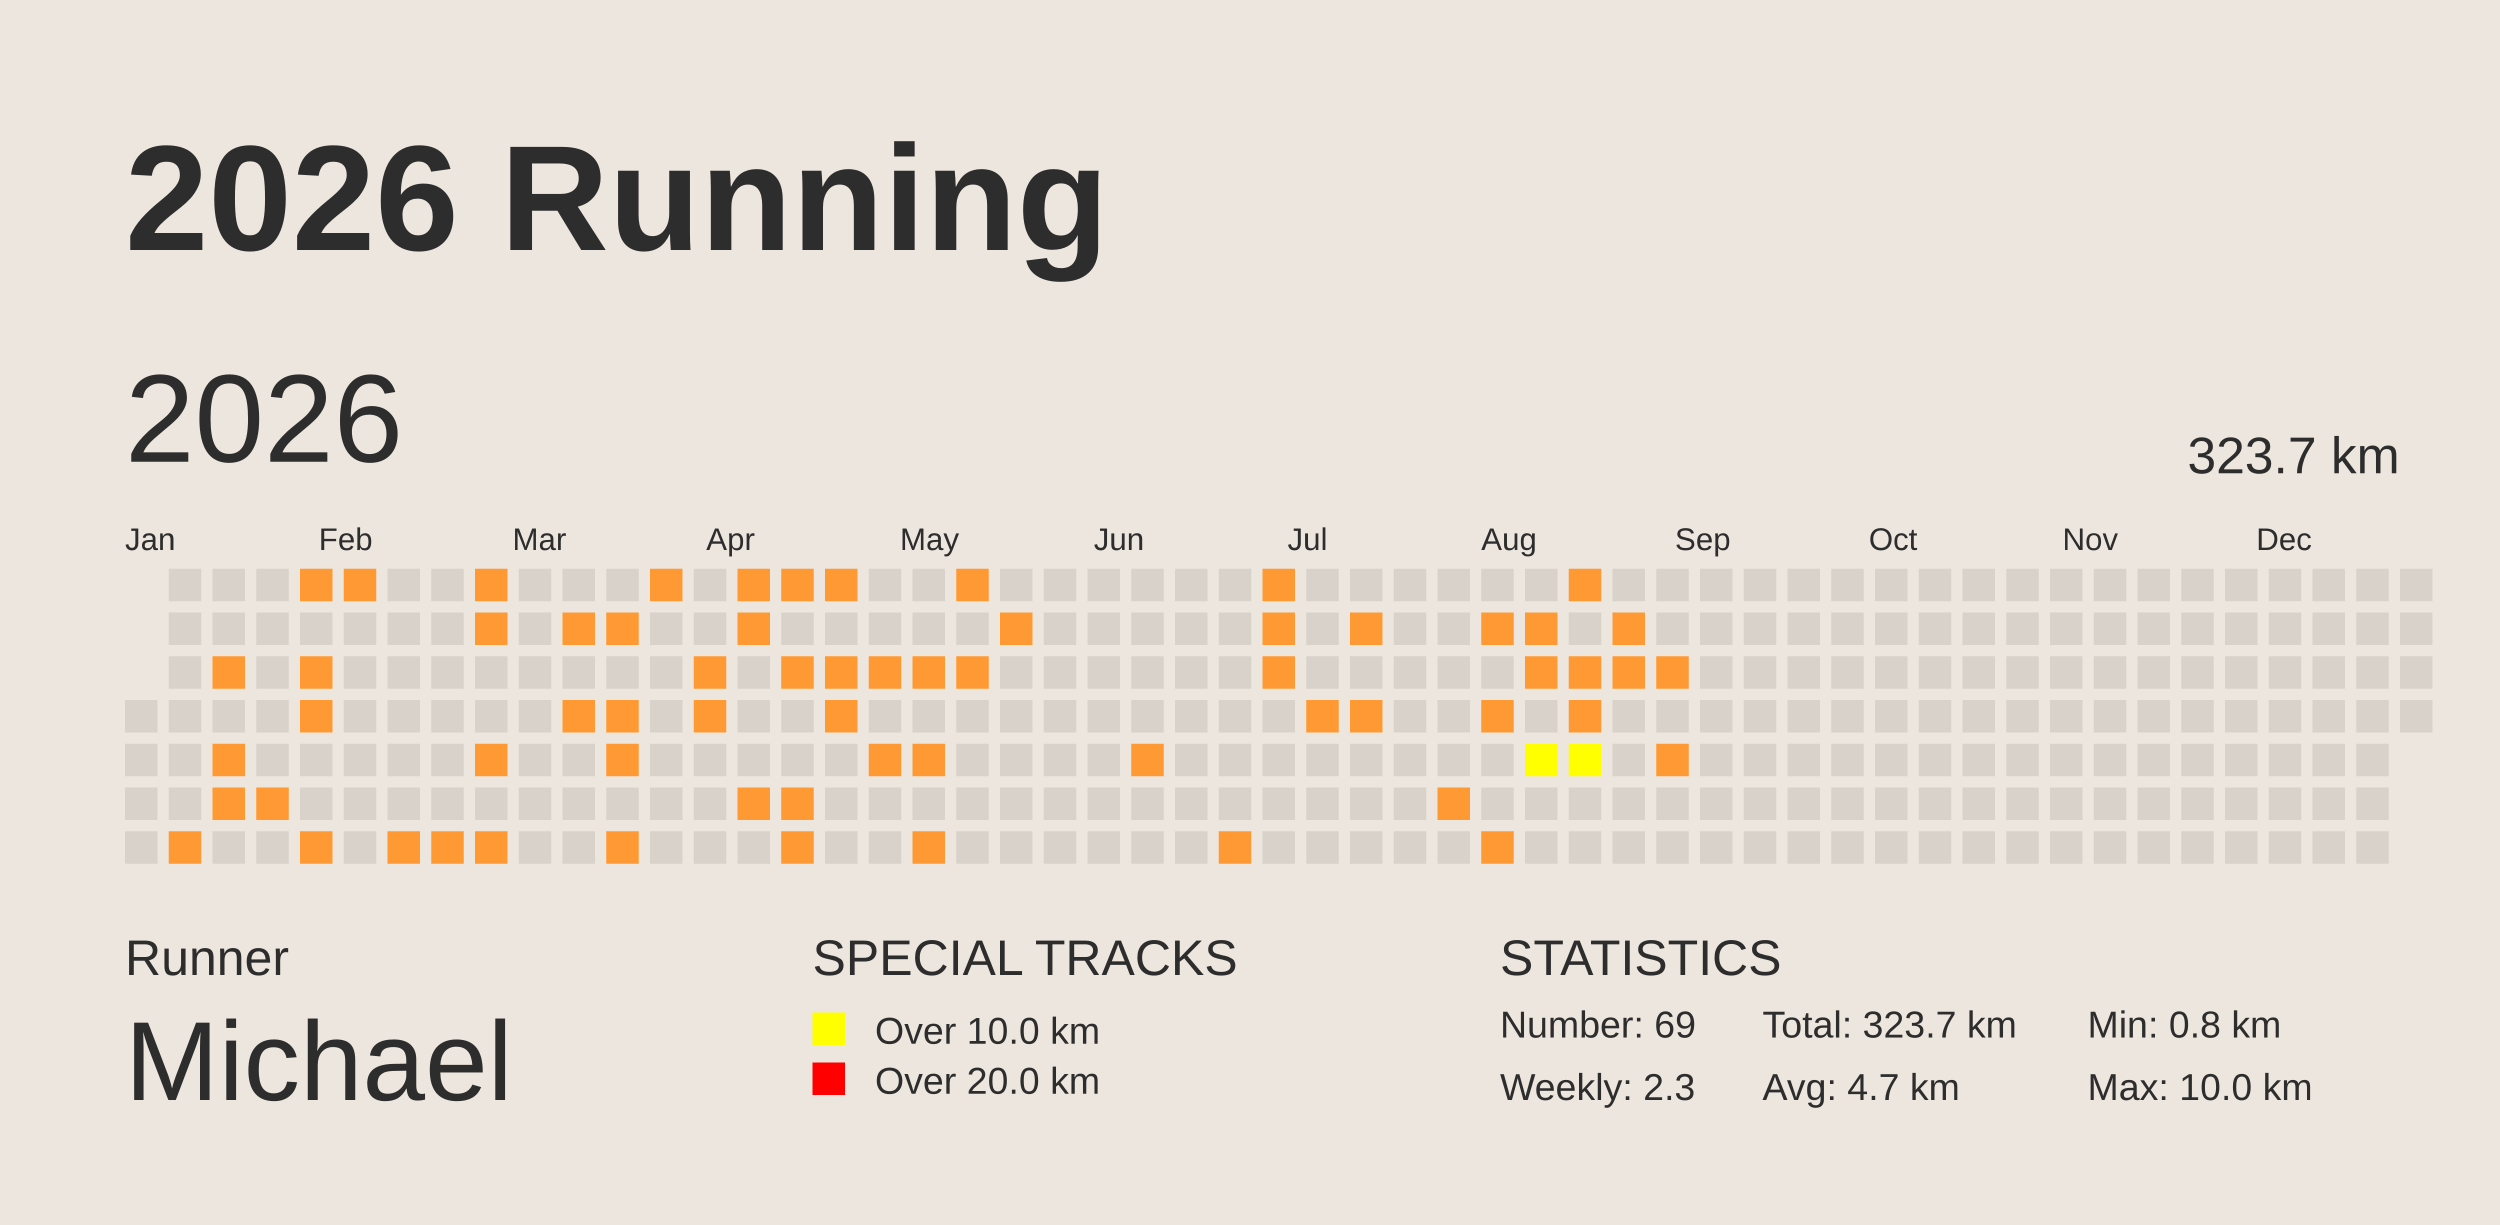
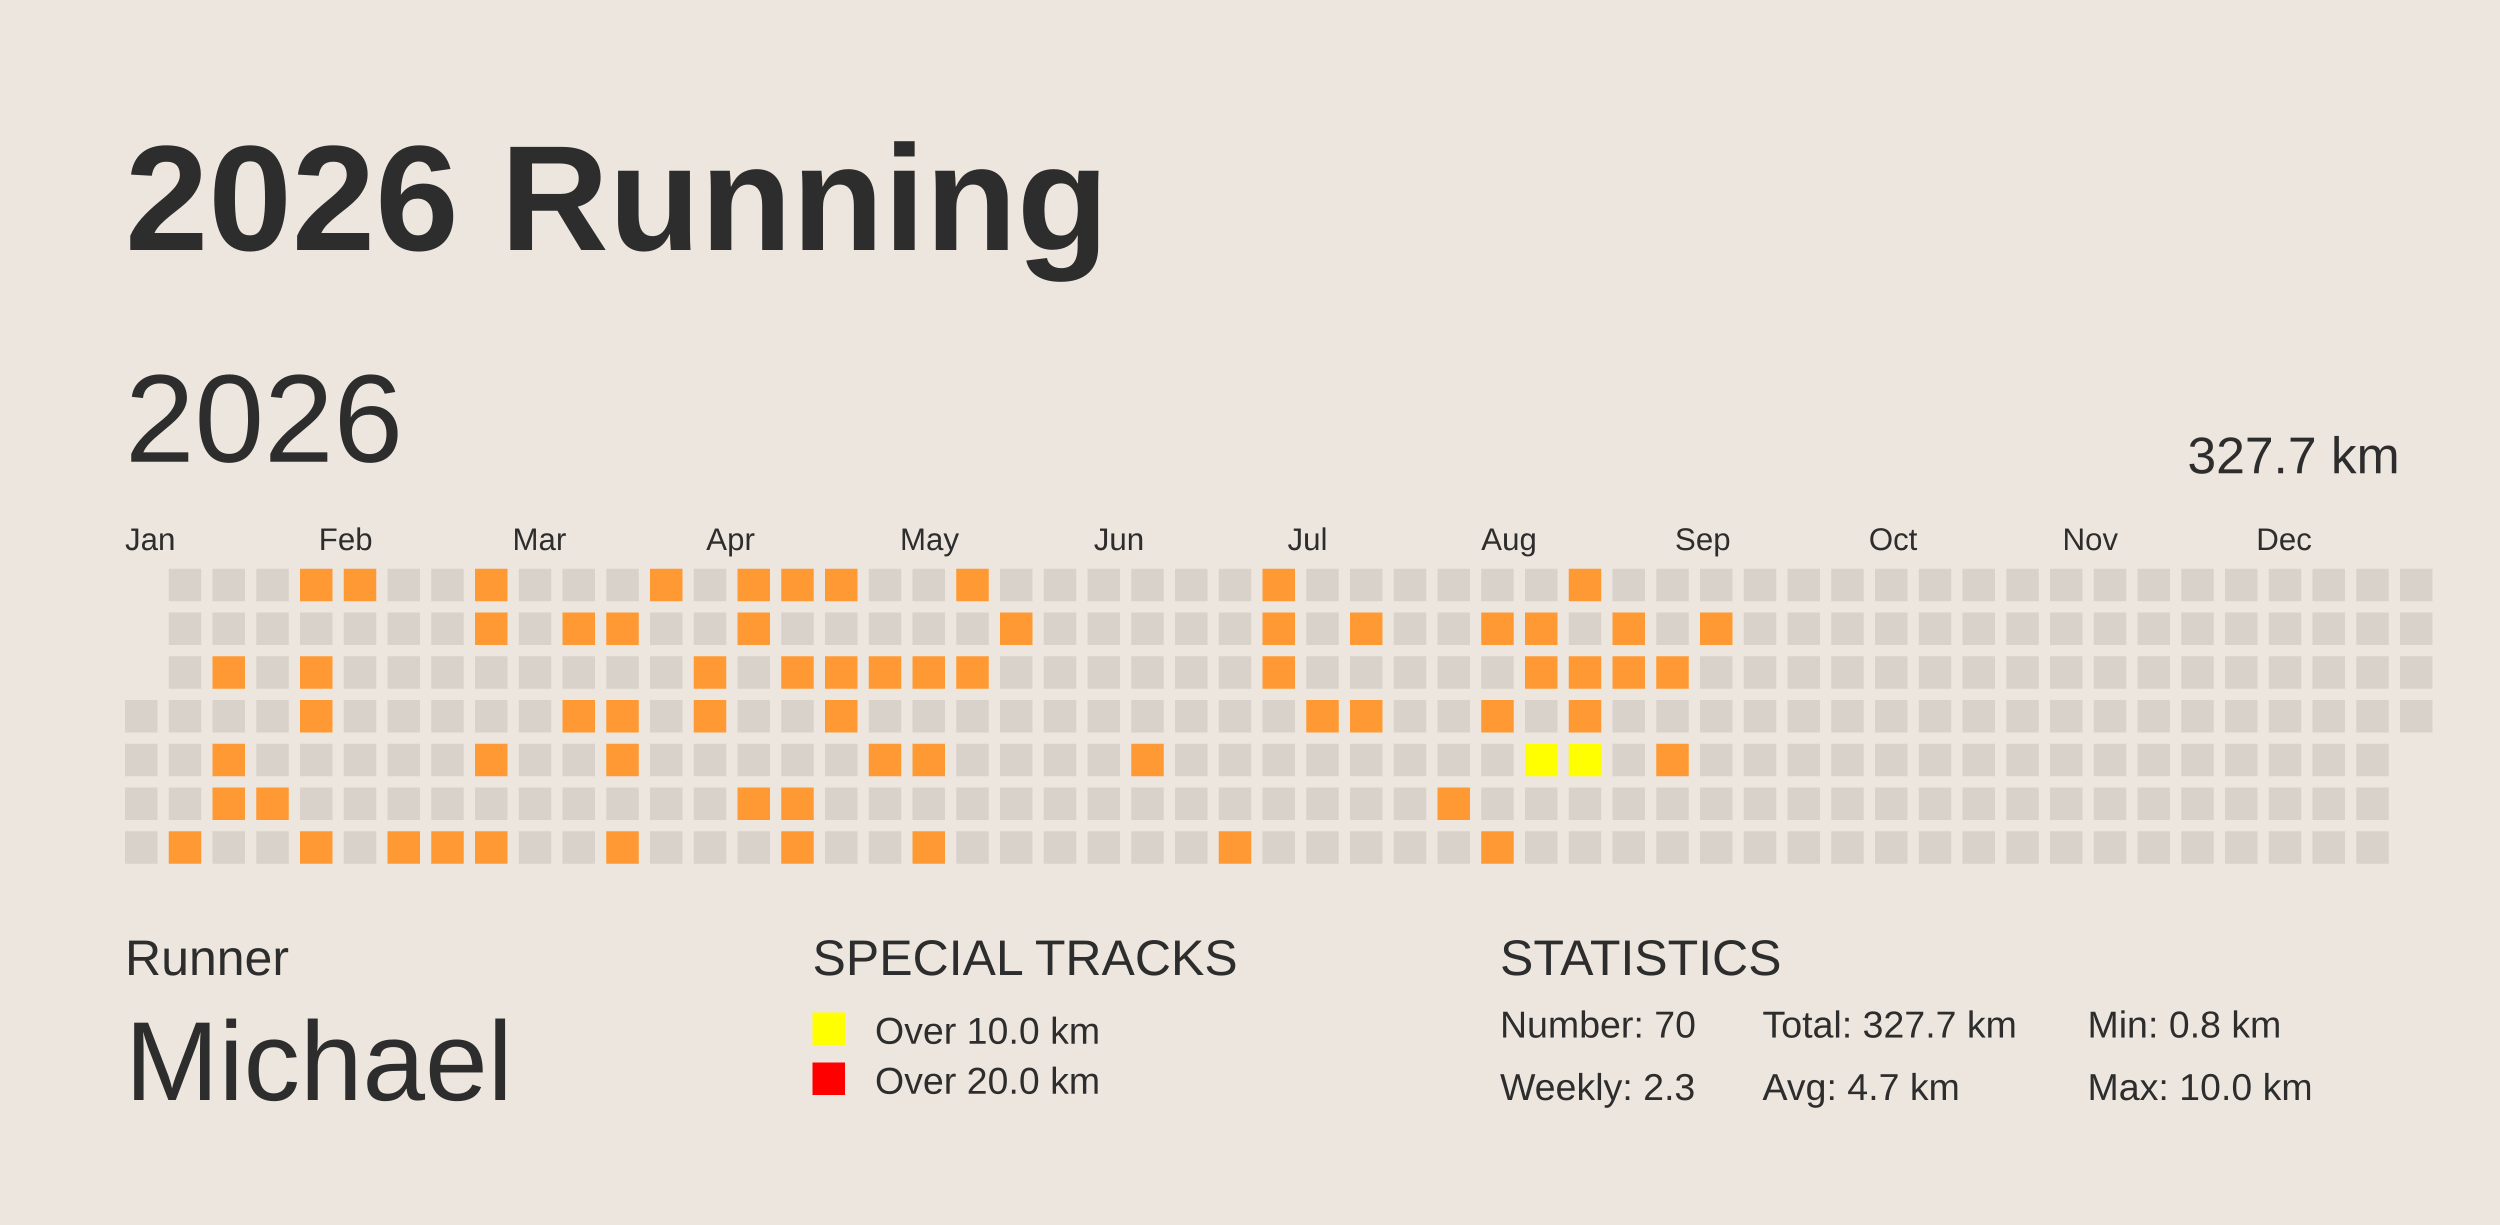
<svg xmlns="http://www.w3.org/2000/svg" baseProfile="full" height="98mm" version="1.1" viewBox="0,0,200,98" width="200mm">
  <defs />
  <rect fill="#EDE6DE" height="98" width="200" x="0" y="0" />
  <text fill="#2D2D2D" style="font-size:12px; font-family:Arial; font-weight:bold;" x="10" y="20">2026 Running</text>
  <text fill="#2D2D2D" style="font-size:4px; font-family:Arial" x="10" y="78">Runner</text>
  <text fill="#2D2D2D" style="font-size:9px; font-family:Arial" x="10" y="88">Michael</text>
  <text fill="#2D2D2D" style="font-size:4px; font-family:Arial" x="65" y="78">SPECIAL TRACKS</text>
  <rect fill="yellow" height="2.6" width="2.6" x="65" y="81" />
  <text fill="#2D2D2D" style="font-size:3px; font-family:Arial" x="70" y="83.5">Over 10.0 km</text>
  <rect fill="red" height="2.6" width="2.6" x="65" y="85" />
  <text fill="#2D2D2D" style="font-size:3px; font-family:Arial" x="70" y="87.5">Over 20.0 km</text>
  <text fill="#2D2D2D" style="font-size:4px; font-family:Arial" x="120" y="78">STATISTICS</text>
-   <text fill="#2D2D2D" style="font-size:3px; font-family:Arial" x="120" y="83">Number: 69</text>
+   <text fill="#2D2D2D" style="font-size:3px; font-family:Arial" x="120" y="83">Number: 70</text>
  <text fill="#2D2D2D" style="font-size:3px; font-family:Arial" x="120" y="88">Weekly: 2.3</text>
-   <text fill="#2D2D2D" style="font-size:3px; font-family:Arial" x="141" y="83">Total: 323.7 km</text>
+   <text fill="#2D2D2D" style="font-size:3px; font-family:Arial" x="141" y="83">Total: 327.7 km</text>
  <text fill="#2D2D2D" style="font-size:3px; font-family:Arial" x="141" y="88">Avg: 4.7 km</text>
  <text fill="#2D2D2D" style="font-size:3px; font-family:Arial" x="167" y="83">Min: 0.8 km</text>
  <text fill="#2D2D2D" style="font-size:3px; font-family:Arial" x="167" y="88">Max: 10.0 km</text>
  <text dominant-baseline="hanging" fill="#2D2D2D" style="font-size:10.0px; font-family:Arial;" x="10" y="30">2026</text>
-   <text dominant-baseline="hanging" fill="#2D2D2D" style="font-size:4.125px; font-family:Arial;" x="175" y="35">323.7 km</text>
+   <text dominant-baseline="hanging" fill="#2D2D2D" style="font-size:4.125px; font-family:Arial;" x="175" y="35">327.7 km</text>
  <text fill="#2D2D2D" style="font-size:2.5px; font-family:Arial" x="10.0" y="44">Jan</text>
  <text fill="#2D2D2D" style="font-size:2.5px; font-family:Arial" x="25.5" y="44">Feb</text>
  <text fill="#2D2D2D" style="font-size:2.5px; font-family:Arial" x="41.0" y="44">Mar</text>
  <text fill="#2D2D2D" style="font-size:2.5px; font-family:Arial" x="56.5" y="44">Apr</text>
  <text fill="#2D2D2D" style="font-size:2.5px; font-family:Arial" x="72.0" y="44">May</text>
  <text fill="#2D2D2D" style="font-size:2.5px; font-family:Arial" x="87.5" y="44">Jun</text>
  <text fill="#2D2D2D" style="font-size:2.5px; font-family:Arial" x="103.0" y="44">Jul</text>
  <text fill="#2D2D2D" style="font-size:2.5px; font-family:Arial" x="118.5" y="44">Aug</text>
  <text fill="#2D2D2D" style="font-size:2.5px; font-family:Arial" x="134.0" y="44">Sep</text>
  <text fill="#2D2D2D" style="font-size:2.5px; font-family:Arial" x="149.5" y="44">Oct</text>
  <text fill="#2D2D2D" style="font-size:2.5px; font-family:Arial" x="165.0" y="44">Nov</text>
  <text fill="#2D2D2D" style="font-size:2.5px; font-family:Arial" x="180.5" y="44">Dec</text>
  <rect fill="#D9D2CA" height="2.6" width="2.6" x="10.0" y="56.0" />
  <rect fill="#D9D2CA" height="2.6" width="2.6" x="10.0" y="59.5" />
  <rect fill="#D9D2CA" height="2.6" width="2.6" x="10.0" y="63.0" />
  <rect fill="#D9D2CA" height="2.6" width="2.6" x="10.0" y="66.5" />
  <rect fill="#D9D2CA" height="2.6" width="2.6" x="13.5" y="45.5" />
  <rect fill="#D9D2CA" height="2.6" width="2.6" x="13.5" y="49.0" />
  <rect fill="#D9D2CA" height="2.6" width="2.6" x="13.5" y="52.5" />
  <rect fill="#D9D2CA" height="2.6" width="2.6" x="13.5" y="56.0" />
  <rect fill="#D9D2CA" height="2.6" width="2.6" x="13.5" y="59.5" />
  <rect fill="#D9D2CA" height="2.6" width="2.6" x="13.5" y="63.0" />
  <rect fill="#FF9933" height="2.6" width="2.6" x="13.5" y="66.5" />
  <rect fill="#D9D2CA" height="2.6" width="2.6" x="17.0" y="45.5" />
  <rect fill="#D9D2CA" height="2.6" width="2.6" x="17.0" y="49.0" />
  <rect fill="#FF9933" height="2.6" width="2.6" x="17.0" y="52.5" />
  <rect fill="#D9D2CA" height="2.6" width="2.6" x="17.0" y="56.0" />
  <rect fill="#FF9933" height="2.6" width="2.6" x="17.0" y="59.5" />
  <rect fill="#FF9933" height="2.6" width="2.6" x="17.0" y="63.0" />
  <rect fill="#D9D2CA" height="2.6" width="2.6" x="17.0" y="66.5" />
  <rect fill="#D9D2CA" height="2.6" width="2.6" x="20.5" y="45.5" />
  <rect fill="#D9D2CA" height="2.6" width="2.6" x="20.5" y="49.0" />
  <rect fill="#D9D2CA" height="2.6" width="2.6" x="20.5" y="52.5" />
  <rect fill="#D9D2CA" height="2.6" width="2.6" x="20.5" y="56.0" />
  <rect fill="#D9D2CA" height="2.6" width="2.6" x="20.5" y="59.5" />
  <rect fill="#FF9933" height="2.6" width="2.6" x="20.5" y="63.0" />
  <rect fill="#D9D2CA" height="2.6" width="2.6" x="20.5" y="66.5" />
  <rect fill="#FF9933" height="2.6" width="2.6" x="24.0" y="45.5" />
  <rect fill="#D9D2CA" height="2.6" width="2.6" x="24.0" y="49.0" />
  <rect fill="#FF9933" height="2.6" width="2.6" x="24.0" y="52.5" />
  <rect fill="#FF9933" height="2.6" width="2.6" x="24.0" y="56.0" />
  <rect fill="#D9D2CA" height="2.6" width="2.6" x="24.0" y="59.5" />
  <rect fill="#D9D2CA" height="2.6" width="2.6" x="24.0" y="63.0" />
  <rect fill="#FF9933" height="2.6" width="2.6" x="24.0" y="66.5" />
  <rect fill="#FF9933" height="2.6" width="2.6" x="27.5" y="45.5" />
  <rect fill="#D9D2CA" height="2.6" width="2.6" x="27.5" y="49.0" />
  <rect fill="#D9D2CA" height="2.6" width="2.6" x="27.5" y="52.5" />
  <rect fill="#D9D2CA" height="2.6" width="2.6" x="27.5" y="56.0" />
  <rect fill="#D9D2CA" height="2.6" width="2.6" x="27.5" y="59.5" />
  <rect fill="#D9D2CA" height="2.6" width="2.6" x="27.5" y="63.0" />
  <rect fill="#D9D2CA" height="2.6" width="2.6" x="27.5" y="66.5" />
  <rect fill="#D9D2CA" height="2.6" width="2.6" x="31.0" y="45.5" />
  <rect fill="#D9D2CA" height="2.6" width="2.6" x="31.0" y="49.0" />
  <rect fill="#D9D2CA" height="2.6" width="2.6" x="31.0" y="52.5" />
  <rect fill="#D9D2CA" height="2.6" width="2.6" x="31.0" y="56.0" />
  <rect fill="#D9D2CA" height="2.6" width="2.6" x="31.0" y="59.5" />
  <rect fill="#D9D2CA" height="2.6" width="2.6" x="31.0" y="63.0" />
  <rect fill="#FF9933" height="2.6" width="2.6" x="31.0" y="66.5" />
  <rect fill="#D9D2CA" height="2.6" width="2.6" x="34.5" y="45.5" />
  <rect fill="#D9D2CA" height="2.6" width="2.6" x="34.5" y="49.0" />
  <rect fill="#D9D2CA" height="2.6" width="2.6" x="34.5" y="52.5" />
  <rect fill="#D9D2CA" height="2.6" width="2.6" x="34.5" y="56.0" />
  <rect fill="#D9D2CA" height="2.6" width="2.6" x="34.5" y="59.5" />
  <rect fill="#D9D2CA" height="2.6" width="2.6" x="34.5" y="63.0" />
  <rect fill="#FF9933" height="2.6" width="2.6" x="34.5" y="66.5" />
  <rect fill="#FF9933" height="2.6" width="2.6" x="38.0" y="45.5" />
  <rect fill="#FF9933" height="2.6" width="2.6" x="38.0" y="49.0" />
  <rect fill="#D9D2CA" height="2.6" width="2.6" x="38.0" y="52.5" />
  <rect fill="#D9D2CA" height="2.6" width="2.6" x="38.0" y="56.0" />
  <rect fill="#FF9933" height="2.6" width="2.6" x="38.0" y="59.5" />
  <rect fill="#D9D2CA" height="2.6" width="2.6" x="38.0" y="63.0" />
  <rect fill="#FF9933" height="2.6" width="2.6" x="38.0" y="66.5" />
  <rect fill="#D9D2CA" height="2.6" width="2.6" x="41.5" y="45.5" />
  <rect fill="#D9D2CA" height="2.6" width="2.6" x="41.5" y="49.0" />
  <rect fill="#D9D2CA" height="2.6" width="2.6" x="41.5" y="52.5" />
  <rect fill="#D9D2CA" height="2.6" width="2.6" x="41.5" y="56.0" />
  <rect fill="#D9D2CA" height="2.6" width="2.6" x="41.5" y="59.5" />
  <rect fill="#D9D2CA" height="2.6" width="2.6" x="41.5" y="63.0" />
  <rect fill="#D9D2CA" height="2.6" width="2.6" x="41.5" y="66.5" />
  <rect fill="#D9D2CA" height="2.6" width="2.6" x="45.0" y="45.5" />
  <rect fill="#FF9933" height="2.6" width="2.6" x="45.0" y="49.0" />
  <rect fill="#D9D2CA" height="2.6" width="2.6" x="45.0" y="52.5" />
  <rect fill="#FF9933" height="2.6" width="2.6" x="45.0" y="56.0" />
  <rect fill="#D9D2CA" height="2.6" width="2.6" x="45.0" y="59.5" />
  <rect fill="#D9D2CA" height="2.6" width="2.6" x="45.0" y="63.0" />
  <rect fill="#D9D2CA" height="2.6" width="2.6" x="45.0" y="66.5" />
  <rect fill="#D9D2CA" height="2.6" width="2.6" x="48.5" y="45.5" />
  <rect fill="#FF9933" height="2.6" width="2.6" x="48.5" y="49.0" />
  <rect fill="#D9D2CA" height="2.6" width="2.6" x="48.5" y="52.5" />
  <rect fill="#FF9933" height="2.6" width="2.6" x="48.5" y="56.0" />
  <rect fill="#FF9933" height="2.6" width="2.6" x="48.5" y="59.5" />
  <rect fill="#D9D2CA" height="2.6" width="2.6" x="48.5" y="63.0" />
  <rect fill="#FF9933" height="2.6" width="2.6" x="48.5" y="66.5" />
  <rect fill="#FF9933" height="2.6" width="2.6" x="52.0" y="45.5" />
  <rect fill="#D9D2CA" height="2.6" width="2.6" x="52.0" y="49.0" />
  <rect fill="#D9D2CA" height="2.6" width="2.6" x="52.0" y="52.5" />
  <rect fill="#D9D2CA" height="2.6" width="2.6" x="52.0" y="56.0" />
  <rect fill="#D9D2CA" height="2.6" width="2.6" x="52.0" y="59.5" />
  <rect fill="#D9D2CA" height="2.6" width="2.6" x="52.0" y="63.0" />
  <rect fill="#D9D2CA" height="2.6" width="2.6" x="52.0" y="66.5" />
  <rect fill="#D9D2CA" height="2.6" width="2.6" x="55.5" y="45.5" />
  <rect fill="#D9D2CA" height="2.6" width="2.6" x="55.5" y="49.0" />
  <rect fill="#FF9933" height="2.6" width="2.6" x="55.5" y="52.5" />
  <rect fill="#FF9933" height="2.6" width="2.6" x="55.5" y="56.0" />
  <rect fill="#D9D2CA" height="2.6" width="2.6" x="55.5" y="59.5" />
  <rect fill="#D9D2CA" height="2.6" width="2.6" x="55.5" y="63.0" />
  <rect fill="#D9D2CA" height="2.6" width="2.6" x="55.5" y="66.5" />
  <rect fill="#FF9933" height="2.6" width="2.6" x="59.0" y="45.5" />
  <rect fill="#FF9933" height="2.6" width="2.6" x="59.0" y="49.0" />
  <rect fill="#D9D2CA" height="2.6" width="2.6" x="59.0" y="52.5" />
  <rect fill="#D9D2CA" height="2.6" width="2.6" x="59.0" y="56.0" />
  <rect fill="#D9D2CA" height="2.6" width="2.6" x="59.0" y="59.5" />
  <rect fill="#FF9933" height="2.6" width="2.6" x="59.0" y="63.0" />
  <rect fill="#D9D2CA" height="2.6" width="2.6" x="59.0" y="66.5" />
  <rect fill="#FF9933" height="2.6" width="2.6" x="62.5" y="45.5" />
  <rect fill="#D9D2CA" height="2.6" width="2.6" x="62.5" y="49.0" />
  <rect fill="#FF9933" height="2.6" width="2.6" x="62.5" y="52.5" />
  <rect fill="#D9D2CA" height="2.6" width="2.6" x="62.5" y="56.0" />
  <rect fill="#D9D2CA" height="2.6" width="2.6" x="62.5" y="59.5" />
  <rect fill="#FF9933" height="2.6" width="2.6" x="62.5" y="63.0" />
  <rect fill="#FF9933" height="2.6" width="2.6" x="62.5" y="66.5" />
  <rect fill="#FF9933" height="2.6" width="2.6" x="66.0" y="45.5" />
  <rect fill="#D9D2CA" height="2.6" width="2.6" x="66.0" y="49.0" />
  <rect fill="#FF9933" height="2.6" width="2.6" x="66.0" y="52.5" />
  <rect fill="#FF9933" height="2.6" width="2.6" x="66.0" y="56.0" />
  <rect fill="#D9D2CA" height="2.6" width="2.6" x="66.0" y="59.5" />
  <rect fill="#D9D2CA" height="2.6" width="2.6" x="66.0" y="63.0" />
  <rect fill="#D9D2CA" height="2.6" width="2.6" x="66.0" y="66.5" />
  <rect fill="#D9D2CA" height="2.6" width="2.6" x="69.5" y="45.5" />
  <rect fill="#D9D2CA" height="2.6" width="2.6" x="69.5" y="49.0" />
  <rect fill="#FF9933" height="2.6" width="2.6" x="69.5" y="52.5" />
  <rect fill="#D9D2CA" height="2.6" width="2.6" x="69.5" y="56.0" />
  <rect fill="#FF9933" height="2.6" width="2.6" x="69.5" y="59.5" />
  <rect fill="#D9D2CA" height="2.6" width="2.6" x="69.5" y="63.0" />
  <rect fill="#D9D2CA" height="2.6" width="2.6" x="69.5" y="66.5" />
  <rect fill="#D9D2CA" height="2.6" width="2.6" x="73.0" y="45.5" />
  <rect fill="#D9D2CA" height="2.6" width="2.6" x="73.0" y="49.0" />
  <rect fill="#FF9933" height="2.6" width="2.6" x="73.0" y="52.5" />
  <rect fill="#D9D2CA" height="2.6" width="2.6" x="73.0" y="56.0" />
  <rect fill="#FF9933" height="2.6" width="2.6" x="73.0" y="59.5" />
  <rect fill="#D9D2CA" height="2.6" width="2.6" x="73.0" y="63.0" />
  <rect fill="#FF9933" height="2.6" width="2.6" x="73.0" y="66.5" />
  <rect fill="#FF9933" height="2.6" width="2.6" x="76.5" y="45.5" />
  <rect fill="#D9D2CA" height="2.6" width="2.6" x="76.5" y="49.0" />
  <rect fill="#FF9933" height="2.6" width="2.6" x="76.5" y="52.5" />
  <rect fill="#D9D2CA" height="2.6" width="2.6" x="76.5" y="56.0" />
  <rect fill="#D9D2CA" height="2.6" width="2.6" x="76.5" y="59.5" />
  <rect fill="#D9D2CA" height="2.6" width="2.6" x="76.5" y="63.0" />
  <rect fill="#D9D2CA" height="2.6" width="2.6" x="76.5" y="66.5" />
  <rect fill="#D9D2CA" height="2.6" width="2.6" x="80.0" y="45.5" />
  <rect fill="#FF9933" height="2.6" width="2.6" x="80.0" y="49.0" />
  <rect fill="#D9D2CA" height="2.6" width="2.6" x="80.0" y="52.5" />
  <rect fill="#D9D2CA" height="2.6" width="2.6" x="80.0" y="56.0" />
  <rect fill="#D9D2CA" height="2.6" width="2.6" x="80.0" y="59.5" />
  <rect fill="#D9D2CA" height="2.6" width="2.6" x="80.0" y="63.0" />
  <rect fill="#D9D2CA" height="2.6" width="2.6" x="80.0" y="66.5" />
  <rect fill="#D9D2CA" height="2.6" width="2.6" x="83.5" y="45.5" />
  <rect fill="#D9D2CA" height="2.6" width="2.6" x="83.5" y="49.0" />
  <rect fill="#D9D2CA" height="2.6" width="2.6" x="83.5" y="52.5" />
  <rect fill="#D9D2CA" height="2.6" width="2.6" x="83.5" y="56.0" />
  <rect fill="#D9D2CA" height="2.6" width="2.6" x="83.5" y="59.5" />
  <rect fill="#D9D2CA" height="2.6" width="2.6" x="83.5" y="63.0" />
  <rect fill="#D9D2CA" height="2.6" width="2.6" x="83.5" y="66.5" />
  <rect fill="#D9D2CA" height="2.6" width="2.6" x="87.0" y="45.5" />
  <rect fill="#D9D2CA" height="2.6" width="2.6" x="87.0" y="49.0" />
  <rect fill="#D9D2CA" height="2.6" width="2.6" x="87.0" y="52.5" />
  <rect fill="#D9D2CA" height="2.6" width="2.6" x="87.0" y="56.0" />
  <rect fill="#D9D2CA" height="2.6" width="2.6" x="87.0" y="59.5" />
  <rect fill="#D9D2CA" height="2.6" width="2.6" x="87.0" y="63.0" />
  <rect fill="#D9D2CA" height="2.6" width="2.6" x="87.0" y="66.5" />
  <rect fill="#D9D2CA" height="2.6" width="2.6" x="90.5" y="45.5" />
  <rect fill="#D9D2CA" height="2.6" width="2.6" x="90.5" y="49.0" />
  <rect fill="#D9D2CA" height="2.6" width="2.6" x="90.5" y="52.5" />
  <rect fill="#D9D2CA" height="2.6" width="2.6" x="90.5" y="56.0" />
  <rect fill="#FF9933" height="2.6" width="2.6" x="90.5" y="59.5" />
  <rect fill="#D9D2CA" height="2.6" width="2.6" x="90.5" y="63.0" />
  <rect fill="#D9D2CA" height="2.6" width="2.6" x="90.5" y="66.5" />
  <rect fill="#D9D2CA" height="2.6" width="2.6" x="94.0" y="45.5" />
  <rect fill="#D9D2CA" height="2.6" width="2.6" x="94.0" y="49.0" />
  <rect fill="#D9D2CA" height="2.6" width="2.6" x="94.0" y="52.5" />
  <rect fill="#D9D2CA" height="2.6" width="2.6" x="94.0" y="56.0" />
  <rect fill="#D9D2CA" height="2.6" width="2.6" x="94.0" y="59.5" />
  <rect fill="#D9D2CA" height="2.6" width="2.6" x="94.0" y="63.0" />
  <rect fill="#D9D2CA" height="2.6" width="2.6" x="94.0" y="66.5" />
  <rect fill="#D9D2CA" height="2.6" width="2.6" x="97.5" y="45.5" />
  <rect fill="#D9D2CA" height="2.6" width="2.6" x="97.5" y="49.0" />
  <rect fill="#D9D2CA" height="2.6" width="2.6" x="97.5" y="52.5" />
  <rect fill="#D9D2CA" height="2.6" width="2.6" x="97.5" y="56.0" />
  <rect fill="#D9D2CA" height="2.6" width="2.6" x="97.5" y="59.5" />
  <rect fill="#D9D2CA" height="2.6" width="2.6" x="97.5" y="63.0" />
  <rect fill="#FF9933" height="2.6" width="2.6" x="97.5" y="66.5" />
  <rect fill="#FF9933" height="2.6" width="2.6" x="101.0" y="45.5" />
  <rect fill="#FF9933" height="2.6" width="2.6" x="101.0" y="49.0" />
  <rect fill="#FF9933" height="2.6" width="2.6" x="101.0" y="52.5" />
  <rect fill="#D9D2CA" height="2.6" width="2.6" x="101.0" y="56.0" />
  <rect fill="#D9D2CA" height="2.6" width="2.6" x="101.0" y="59.5" />
  <rect fill="#D9D2CA" height="2.6" width="2.6" x="101.0" y="63.0" />
  <rect fill="#D9D2CA" height="2.6" width="2.6" x="101.0" y="66.5" />
  <rect fill="#D9D2CA" height="2.6" width="2.6" x="104.5" y="45.5" />
  <rect fill="#D9D2CA" height="2.6" width="2.6" x="104.5" y="49.0" />
  <rect fill="#D9D2CA" height="2.6" width="2.6" x="104.5" y="52.5" />
  <rect fill="#FF9933" height="2.6" width="2.6" x="104.5" y="56.0" />
  <rect fill="#D9D2CA" height="2.6" width="2.6" x="104.5" y="59.5" />
  <rect fill="#D9D2CA" height="2.6" width="2.6" x="104.5" y="63.0" />
  <rect fill="#D9D2CA" height="2.6" width="2.6" x="104.5" y="66.5" />
  <rect fill="#D9D2CA" height="2.6" width="2.6" x="108.0" y="45.5" />
  <rect fill="#FF9933" height="2.6" width="2.6" x="108.0" y="49.0" />
  <rect fill="#D9D2CA" height="2.6" width="2.6" x="108.0" y="52.5" />
  <rect fill="#FF9933" height="2.6" width="2.6" x="108.0" y="56.0" />
  <rect fill="#D9D2CA" height="2.6" width="2.6" x="108.0" y="59.5" />
  <rect fill="#D9D2CA" height="2.6" width="2.6" x="108.0" y="63.0" />
  <rect fill="#D9D2CA" height="2.6" width="2.6" x="108.0" y="66.5" />
  <rect fill="#D9D2CA" height="2.6" width="2.6" x="111.5" y="45.5" />
  <rect fill="#D9D2CA" height="2.6" width="2.6" x="111.5" y="49.0" />
  <rect fill="#D9D2CA" height="2.6" width="2.6" x="111.5" y="52.5" />
  <rect fill="#D9D2CA" height="2.6" width="2.6" x="111.5" y="56.0" />
  <rect fill="#D9D2CA" height="2.6" width="2.6" x="111.5" y="59.5" />
  <rect fill="#D9D2CA" height="2.6" width="2.6" x="111.5" y="63.0" />
  <rect fill="#D9D2CA" height="2.6" width="2.6" x="111.5" y="66.5" />
  <rect fill="#D9D2CA" height="2.6" width="2.6" x="115.0" y="45.5" />
  <rect fill="#D9D2CA" height="2.6" width="2.6" x="115.0" y="49.0" />
  <rect fill="#D9D2CA" height="2.6" width="2.6" x="115.0" y="52.5" />
  <rect fill="#D9D2CA" height="2.6" width="2.6" x="115.0" y="56.0" />
  <rect fill="#D9D2CA" height="2.6" width="2.6" x="115.0" y="59.5" />
  <rect fill="#FF9933" height="2.6" width="2.6" x="115.0" y="63.0" />
  <rect fill="#D9D2CA" height="2.6" width="2.6" x="115.0" y="66.5" />
  <rect fill="#D9D2CA" height="2.6" width="2.6" x="118.5" y="45.5" />
  <rect fill="#FF9933" height="2.6" width="2.6" x="118.5" y="49.0" />
  <rect fill="#D9D2CA" height="2.6" width="2.6" x="118.5" y="52.5" />
  <rect fill="#FF9933" height="2.6" width="2.6" x="118.5" y="56.0" />
  <rect fill="#D9D2CA" height="2.6" width="2.6" x="118.5" y="59.5" />
  <rect fill="#D9D2CA" height="2.6" width="2.6" x="118.5" y="63.0" />
  <rect fill="#FF9933" height="2.6" width="2.6" x="118.5" y="66.5" />
  <rect fill="#D9D2CA" height="2.6" width="2.6" x="122.0" y="45.5" />
  <rect fill="#FF9933" height="2.6" width="2.6" x="122.0" y="49.0" />
  <rect fill="#FF9933" height="2.6" width="2.6" x="122.0" y="52.5" />
  <rect fill="#D9D2CA" height="2.6" width="2.6" x="122.0" y="56.0" />
  <rect fill="yellow" height="2.6" width="2.6" x="122.0" y="59.5" />
  <rect fill="#D9D2CA" height="2.6" width="2.6" x="122.0" y="63.0" />
  <rect fill="#D9D2CA" height="2.6" width="2.6" x="122.0" y="66.5" />
  <rect fill="#FF9933" height="2.6" width="2.6" x="125.5" y="45.5" />
  <rect fill="#D9D2CA" height="2.6" width="2.6" x="125.5" y="49.0" />
  <rect fill="#FF9933" height="2.6" width="2.6" x="125.5" y="52.5" />
  <rect fill="#FF9933" height="2.6" width="2.6" x="125.5" y="56.0" />
  <rect fill="yellow" height="2.6" width="2.6" x="125.5" y="59.5" />
  <rect fill="#D9D2CA" height="2.6" width="2.6" x="125.5" y="63.0" />
  <rect fill="#D9D2CA" height="2.6" width="2.6" x="125.5" y="66.5" />
  <rect fill="#D9D2CA" height="2.6" width="2.6" x="129.0" y="45.5" />
  <rect fill="#FF9933" height="2.6" width="2.6" x="129.0" y="49.0" />
  <rect fill="#FF9933" height="2.6" width="2.6" x="129.0" y="52.5" />
  <rect fill="#D9D2CA" height="2.6" width="2.6" x="129.0" y="56.0" />
  <rect fill="#D9D2CA" height="2.6" width="2.6" x="129.0" y="59.5" />
  <rect fill="#D9D2CA" height="2.6" width="2.6" x="129.0" y="63.0" />
  <rect fill="#D9D2CA" height="2.6" width="2.6" x="129.0" y="66.5" />
  <rect fill="#D9D2CA" height="2.6" width="2.6" x="132.5" y="45.5" />
  <rect fill="#D9D2CA" height="2.6" width="2.6" x="132.5" y="49.0" />
  <rect fill="#FF9933" height="2.6" width="2.6" x="132.5" y="52.5" />
  <rect fill="#D9D2CA" height="2.6" width="2.6" x="132.5" y="56.0" />
  <rect fill="#FF9933" height="2.6" width="2.6" x="132.5" y="59.5" />
  <rect fill="#D9D2CA" height="2.6" width="2.6" x="132.5" y="63.0" />
  <rect fill="#D9D2CA" height="2.6" width="2.6" x="132.5" y="66.5" />
  <rect fill="#D9D2CA" height="2.6" width="2.6" x="136.0" y="45.5" />
-   <rect fill="#D9D2CA" height="2.6" width="2.6" x="136.0" y="49.0" />
+   <rect fill="#FF9933" height="2.6" width="2.6" x="136.0" y="49.0" />
  <rect fill="#D9D2CA" height="2.6" width="2.6" x="136.0" y="52.5" />
  <rect fill="#D9D2CA" height="2.6" width="2.6" x="136.0" y="56.0" />
  <rect fill="#D9D2CA" height="2.6" width="2.6" x="136.0" y="59.5" />
  <rect fill="#D9D2CA" height="2.6" width="2.6" x="136.0" y="63.0" />
  <rect fill="#D9D2CA" height="2.6" width="2.6" x="136.0" y="66.5" />
  <rect fill="#D9D2CA" height="2.6" width="2.6" x="139.5" y="45.5" />
  <rect fill="#D9D2CA" height="2.6" width="2.6" x="139.5" y="49.0" />
  <rect fill="#D9D2CA" height="2.6" width="2.6" x="139.5" y="52.5" />
  <rect fill="#D9D2CA" height="2.6" width="2.6" x="139.5" y="56.0" />
  <rect fill="#D9D2CA" height="2.6" width="2.6" x="139.5" y="59.5" />
  <rect fill="#D9D2CA" height="2.6" width="2.6" x="139.5" y="63.0" />
  <rect fill="#D9D2CA" height="2.6" width="2.6" x="139.5" y="66.5" />
  <rect fill="#D9D2CA" height="2.6" width="2.6" x="143.0" y="45.5" />
  <rect fill="#D9D2CA" height="2.6" width="2.6" x="143.0" y="49.0" />
  <rect fill="#D9D2CA" height="2.6" width="2.6" x="143.0" y="52.5" />
  <rect fill="#D9D2CA" height="2.6" width="2.6" x="143.0" y="56.0" />
  <rect fill="#D9D2CA" height="2.6" width="2.6" x="143.0" y="59.5" />
  <rect fill="#D9D2CA" height="2.6" width="2.6" x="143.0" y="63.0" />
  <rect fill="#D9D2CA" height="2.6" width="2.6" x="143.0" y="66.5" />
  <rect fill="#D9D2CA" height="2.6" width="2.6" x="146.5" y="45.5" />
  <rect fill="#D9D2CA" height="2.6" width="2.6" x="146.5" y="49.0" />
  <rect fill="#D9D2CA" height="2.6" width="2.6" x="146.5" y="52.5" />
  <rect fill="#D9D2CA" height="2.6" width="2.6" x="146.5" y="56.0" />
  <rect fill="#D9D2CA" height="2.6" width="2.6" x="146.5" y="59.5" />
  <rect fill="#D9D2CA" height="2.6" width="2.6" x="146.5" y="63.0" />
  <rect fill="#D9D2CA" height="2.6" width="2.6" x="146.5" y="66.5" />
  <rect fill="#D9D2CA" height="2.6" width="2.6" x="150.0" y="45.5" />
  <rect fill="#D9D2CA" height="2.6" width="2.6" x="150.0" y="49.0" />
  <rect fill="#D9D2CA" height="2.6" width="2.6" x="150.0" y="52.5" />
  <rect fill="#D9D2CA" height="2.6" width="2.6" x="150.0" y="56.0" />
  <rect fill="#D9D2CA" height="2.6" width="2.6" x="150.0" y="59.5" />
  <rect fill="#D9D2CA" height="2.6" width="2.6" x="150.0" y="63.0" />
  <rect fill="#D9D2CA" height="2.6" width="2.6" x="150.0" y="66.5" />
  <rect fill="#D9D2CA" height="2.6" width="2.6" x="153.5" y="45.5" />
  <rect fill="#D9D2CA" height="2.6" width="2.6" x="153.5" y="49.0" />
  <rect fill="#D9D2CA" height="2.6" width="2.6" x="153.5" y="52.5" />
  <rect fill="#D9D2CA" height="2.6" width="2.6" x="153.5" y="56.0" />
  <rect fill="#D9D2CA" height="2.6" width="2.6" x="153.5" y="59.5" />
  <rect fill="#D9D2CA" height="2.6" width="2.6" x="153.5" y="63.0" />
  <rect fill="#D9D2CA" height="2.6" width="2.6" x="153.5" y="66.5" />
  <rect fill="#D9D2CA" height="2.6" width="2.6" x="157.0" y="45.5" />
  <rect fill="#D9D2CA" height="2.6" width="2.6" x="157.0" y="49.0" />
  <rect fill="#D9D2CA" height="2.6" width="2.6" x="157.0" y="52.5" />
  <rect fill="#D9D2CA" height="2.6" width="2.6" x="157.0" y="56.0" />
  <rect fill="#D9D2CA" height="2.6" width="2.6" x="157.0" y="59.5" />
  <rect fill="#D9D2CA" height="2.6" width="2.6" x="157.0" y="63.0" />
  <rect fill="#D9D2CA" height="2.6" width="2.6" x="157.0" y="66.5" />
  <rect fill="#D9D2CA" height="2.6" width="2.6" x="160.5" y="45.5" />
  <rect fill="#D9D2CA" height="2.6" width="2.6" x="160.5" y="49.0" />
  <rect fill="#D9D2CA" height="2.6" width="2.6" x="160.5" y="52.5" />
  <rect fill="#D9D2CA" height="2.6" width="2.6" x="160.5" y="56.0" />
  <rect fill="#D9D2CA" height="2.6" width="2.6" x="160.5" y="59.5" />
  <rect fill="#D9D2CA" height="2.6" width="2.6" x="160.5" y="63.0" />
  <rect fill="#D9D2CA" height="2.6" width="2.6" x="160.5" y="66.5" />
  <rect fill="#D9D2CA" height="2.6" width="2.6" x="164.0" y="45.5" />
  <rect fill="#D9D2CA" height="2.6" width="2.6" x="164.0" y="49.0" />
  <rect fill="#D9D2CA" height="2.6" width="2.6" x="164.0" y="52.5" />
  <rect fill="#D9D2CA" height="2.6" width="2.6" x="164.0" y="56.0" />
  <rect fill="#D9D2CA" height="2.6" width="2.6" x="164.0" y="59.5" />
  <rect fill="#D9D2CA" height="2.6" width="2.6" x="164.0" y="63.0" />
  <rect fill="#D9D2CA" height="2.6" width="2.6" x="164.0" y="66.5" />
  <rect fill="#D9D2CA" height="2.6" width="2.6" x="167.5" y="45.5" />
  <rect fill="#D9D2CA" height="2.6" width="2.6" x="167.5" y="49.0" />
  <rect fill="#D9D2CA" height="2.6" width="2.6" x="167.5" y="52.5" />
  <rect fill="#D9D2CA" height="2.6" width="2.6" x="167.5" y="56.0" />
  <rect fill="#D9D2CA" height="2.6" width="2.6" x="167.5" y="59.5" />
  <rect fill="#D9D2CA" height="2.6" width="2.6" x="167.5" y="63.0" />
  <rect fill="#D9D2CA" height="2.6" width="2.6" x="167.5" y="66.5" />
  <rect fill="#D9D2CA" height="2.6" width="2.6" x="171.0" y="45.5" />
  <rect fill="#D9D2CA" height="2.6" width="2.6" x="171.0" y="49.0" />
  <rect fill="#D9D2CA" height="2.6" width="2.6" x="171.0" y="52.5" />
  <rect fill="#D9D2CA" height="2.6" width="2.6" x="171.0" y="56.0" />
  <rect fill="#D9D2CA" height="2.6" width="2.6" x="171.0" y="59.5" />
  <rect fill="#D9D2CA" height="2.6" width="2.6" x="171.0" y="63.0" />
  <rect fill="#D9D2CA" height="2.6" width="2.6" x="171.0" y="66.5" />
  <rect fill="#D9D2CA" height="2.6" width="2.6" x="174.5" y="45.5" />
  <rect fill="#D9D2CA" height="2.6" width="2.6" x="174.5" y="49.0" />
  <rect fill="#D9D2CA" height="2.6" width="2.6" x="174.5" y="52.5" />
  <rect fill="#D9D2CA" height="2.6" width="2.6" x="174.5" y="56.0" />
  <rect fill="#D9D2CA" height="2.6" width="2.6" x="174.5" y="59.5" />
  <rect fill="#D9D2CA" height="2.6" width="2.6" x="174.5" y="63.0" />
  <rect fill="#D9D2CA" height="2.6" width="2.6" x="174.5" y="66.5" />
  <rect fill="#D9D2CA" height="2.6" width="2.6" x="178.0" y="45.5" />
  <rect fill="#D9D2CA" height="2.6" width="2.6" x="178.0" y="49.0" />
  <rect fill="#D9D2CA" height="2.6" width="2.6" x="178.0" y="52.5" />
  <rect fill="#D9D2CA" height="2.6" width="2.6" x="178.0" y="56.0" />
  <rect fill="#D9D2CA" height="2.6" width="2.6" x="178.0" y="59.5" />
  <rect fill="#D9D2CA" height="2.6" width="2.6" x="178.0" y="63.0" />
  <rect fill="#D9D2CA" height="2.6" width="2.6" x="178.0" y="66.5" />
  <rect fill="#D9D2CA" height="2.6" width="2.6" x="181.5" y="45.5" />
  <rect fill="#D9D2CA" height="2.6" width="2.6" x="181.5" y="49.0" />
  <rect fill="#D9D2CA" height="2.6" width="2.6" x="181.5" y="52.5" />
  <rect fill="#D9D2CA" height="2.6" width="2.6" x="181.5" y="56.0" />
  <rect fill="#D9D2CA" height="2.6" width="2.6" x="181.5" y="59.5" />
  <rect fill="#D9D2CA" height="2.6" width="2.6" x="181.5" y="63.0" />
  <rect fill="#D9D2CA" height="2.6" width="2.6" x="181.5" y="66.5" />
  <rect fill="#D9D2CA" height="2.6" width="2.6" x="185.0" y="45.5" />
  <rect fill="#D9D2CA" height="2.6" width="2.6" x="185.0" y="49.0" />
  <rect fill="#D9D2CA" height="2.6" width="2.6" x="185.0" y="52.5" />
  <rect fill="#D9D2CA" height="2.6" width="2.6" x="185.0" y="56.0" />
  <rect fill="#D9D2CA" height="2.6" width="2.6" x="185.0" y="59.5" />
  <rect fill="#D9D2CA" height="2.6" width="2.6" x="185.0" y="63.0" />
  <rect fill="#D9D2CA" height="2.6" width="2.6" x="185.0" y="66.5" />
  <rect fill="#D9D2CA" height="2.6" width="2.6" x="188.5" y="45.5" />
  <rect fill="#D9D2CA" height="2.6" width="2.6" x="188.5" y="49.0" />
  <rect fill="#D9D2CA" height="2.6" width="2.6" x="188.5" y="52.5" />
  <rect fill="#D9D2CA" height="2.6" width="2.6" x="188.5" y="56.0" />
  <rect fill="#D9D2CA" height="2.6" width="2.6" x="188.5" y="59.5" />
  <rect fill="#D9D2CA" height="2.6" width="2.6" x="188.5" y="63.0" />
  <rect fill="#D9D2CA" height="2.6" width="2.6" x="188.5" y="66.5" />
  <rect fill="#D9D2CA" height="2.6" width="2.6" x="192.0" y="45.5" />
  <rect fill="#D9D2CA" height="2.6" width="2.6" x="192.0" y="49.0" />
  <rect fill="#D9D2CA" height="2.6" width="2.6" x="192.0" y="52.5" />
  <rect fill="#D9D2CA" height="2.6" width="2.6" x="192.0" y="56.0" />
</svg>
